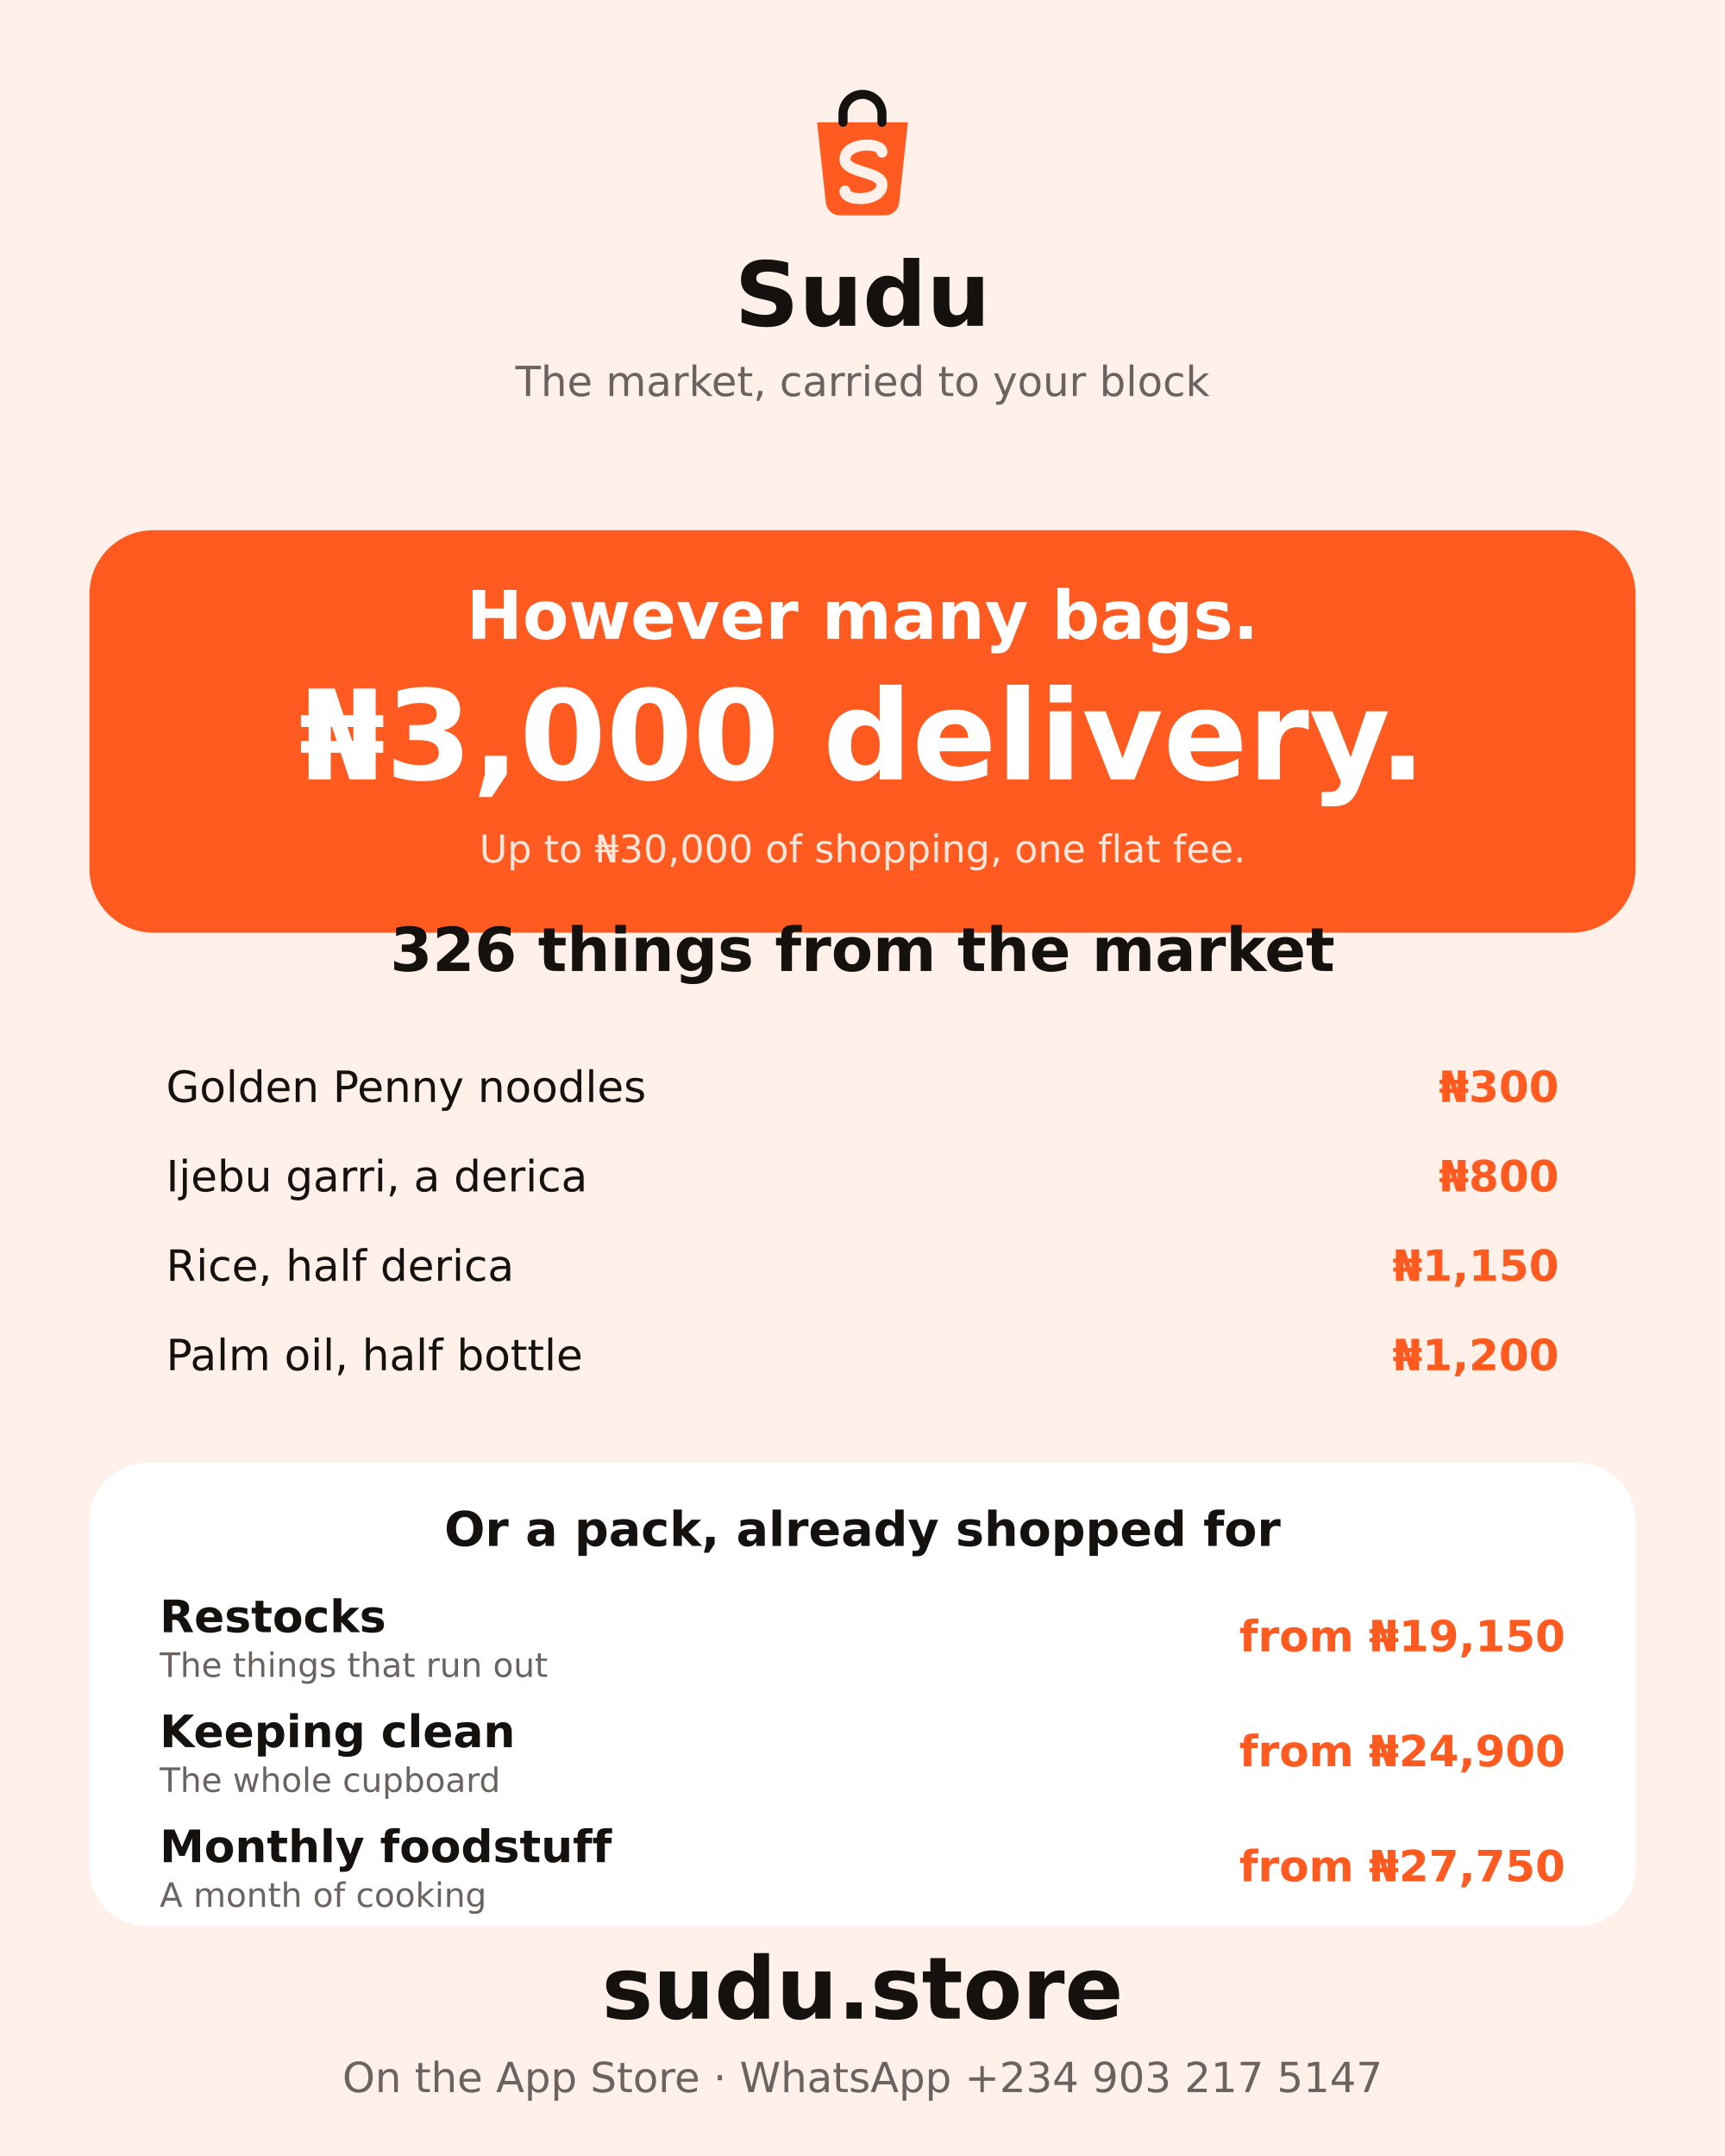
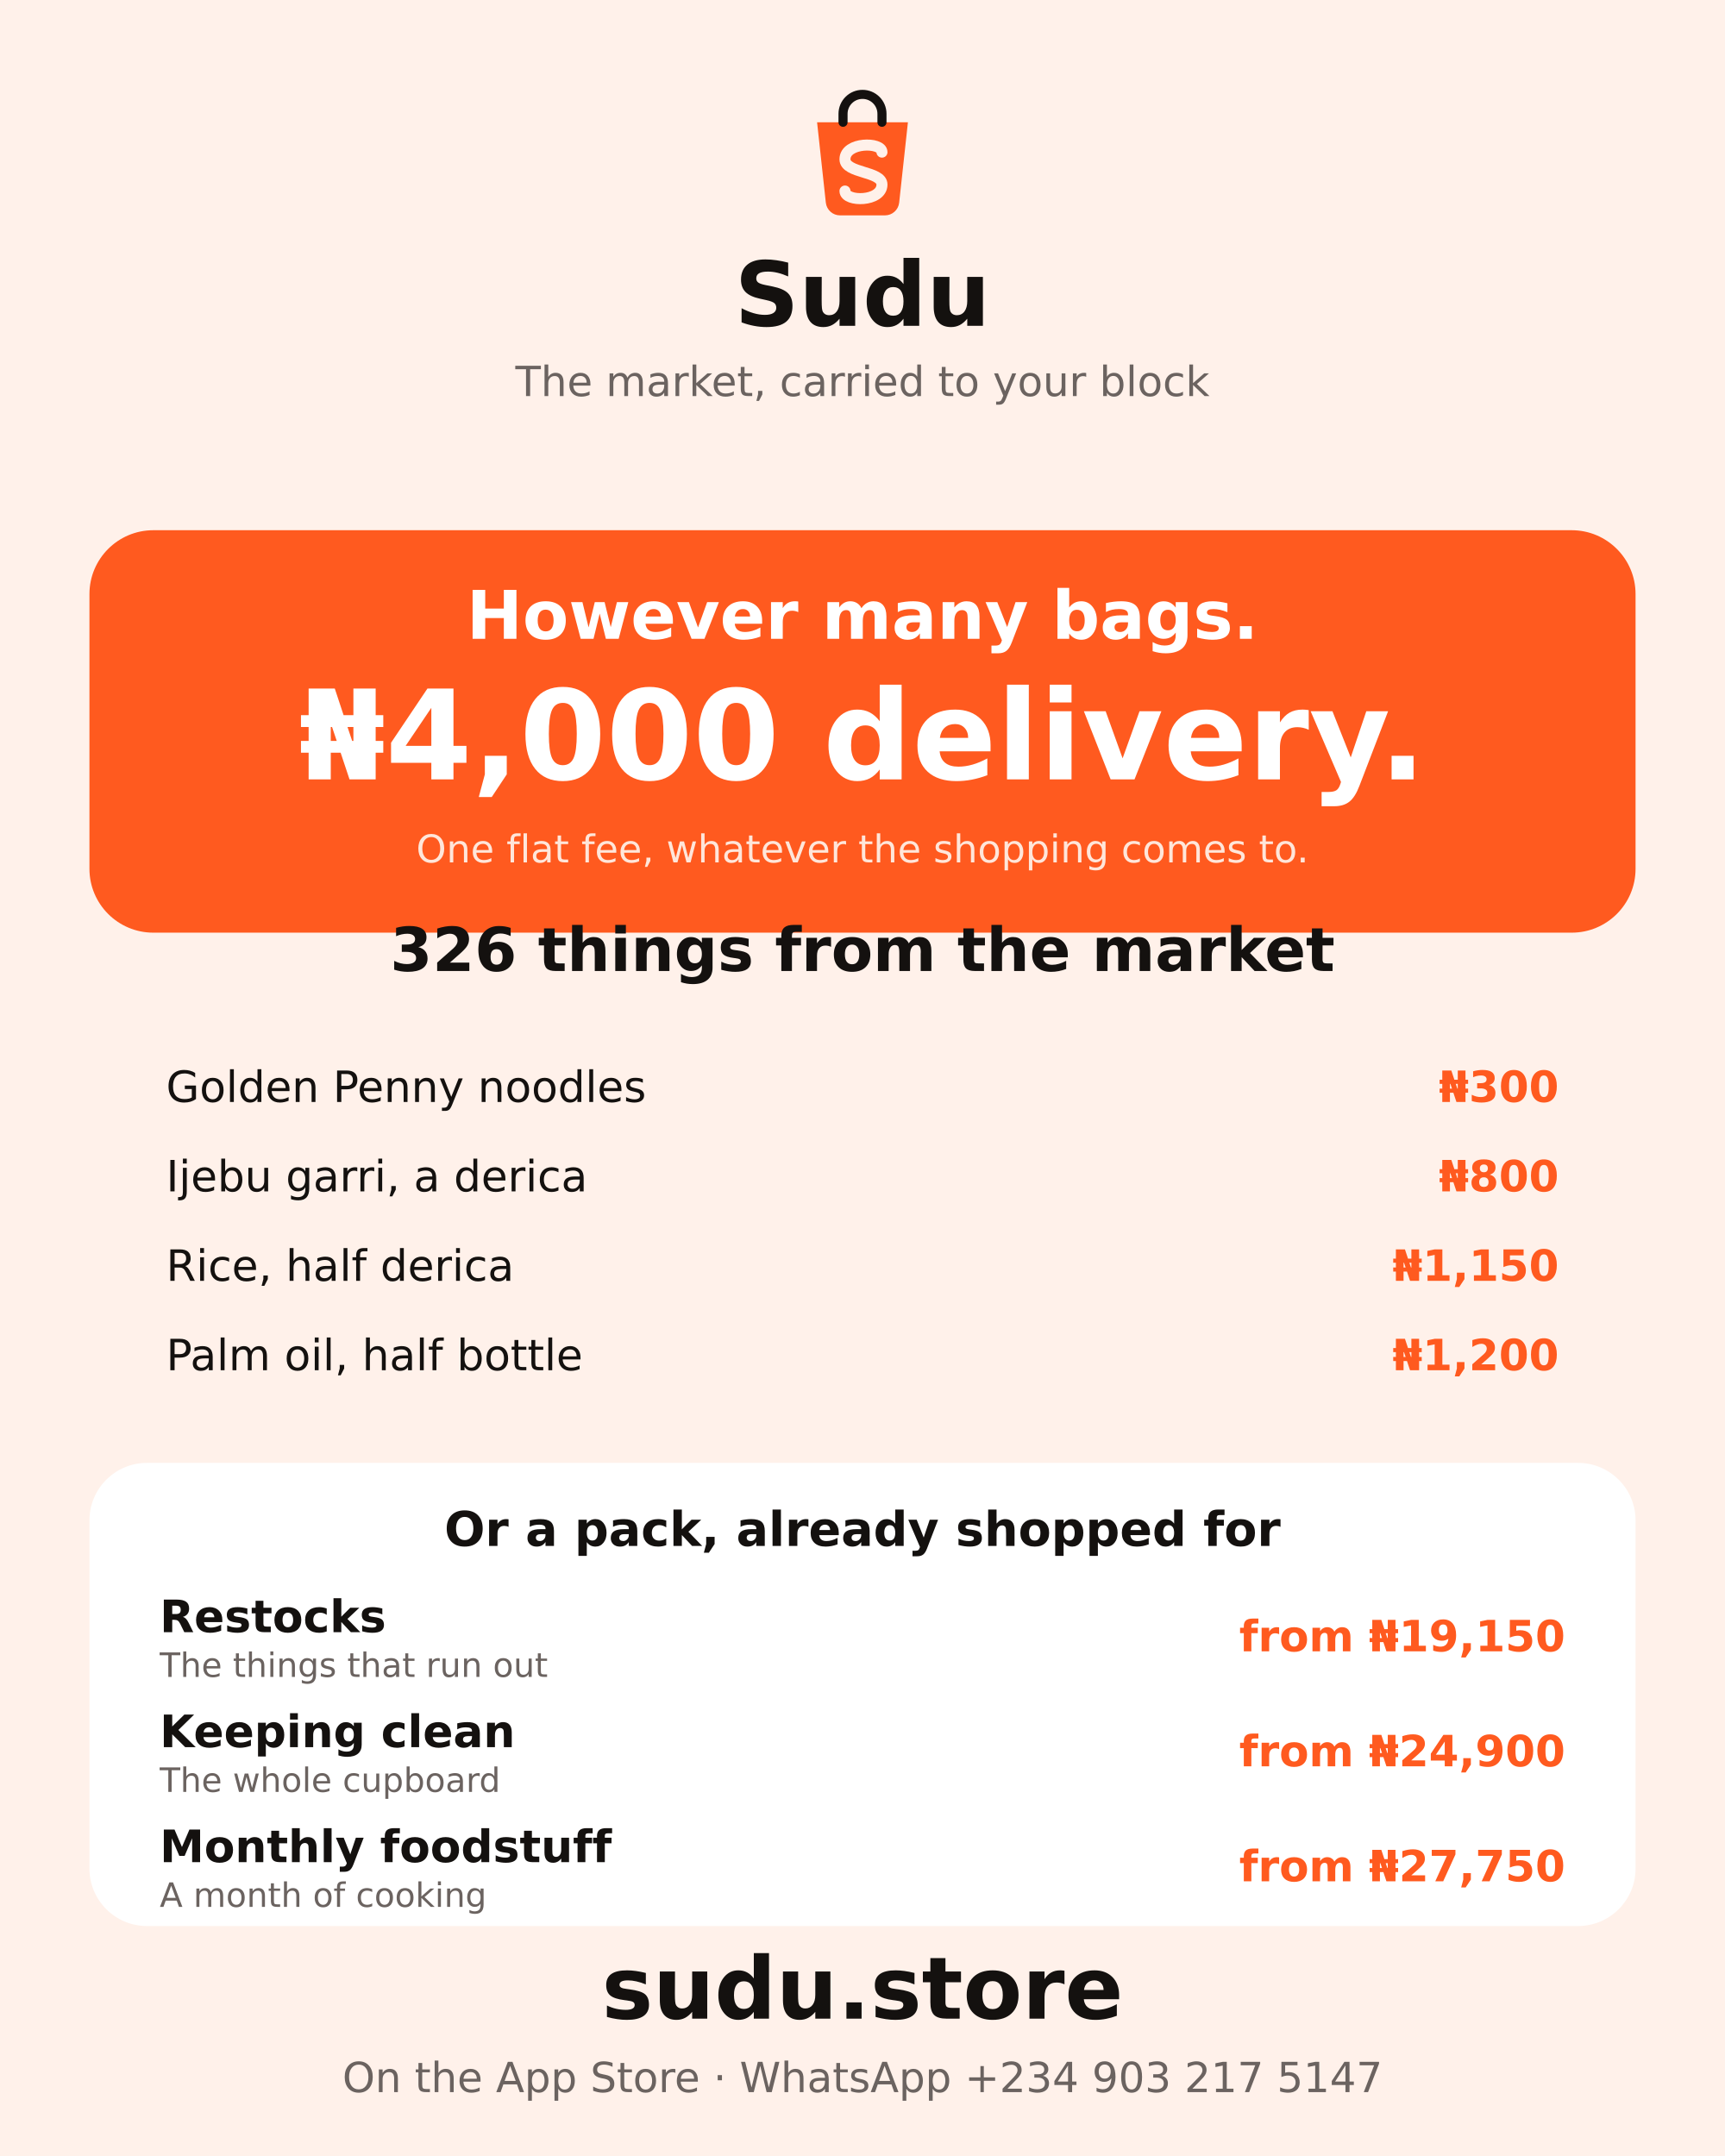
<svg xmlns="http://www.w3.org/2000/svg" width="1080" height="1350" viewBox="0 0 1080 1350">
  <rect width="1080" height="1350" fill="#fff1ea" />
  <g transform="translate(488 40) scale(0.203125)">
    <rect width="512" height="512" rx="116" fill="#fff1ea" />
    <path d="M116 180h280l-27 248a44 44 0 0 1-44 39H187a44 44 0 0 1-44-39z" fill="#ff5a1f" />
    <path d="M196 180v-26a60 60 0 0 1 120 0v26" fill="none" stroke="#14110f" stroke-width="28" stroke-linecap="round" />
    <path d="M316 272C316 240 202 240 202 294C202 338 316 330 316 372C316 426 202 426 202 392" fill="none" stroke="#fff1ea" stroke-width="34" stroke-linecap="round" />
  </g>
  <text x="540" y="204" font-family="DejaVu Sans" font-size="56" font-weight="bold" fill="#14110f" text-anchor="middle">Sudu</text>
  <text x="540" y="248" font-family="DejaVu Sans" font-size="26" font-weight="normal" fill="#6b6360" text-anchor="middle">The market, carried to your block</text>
  <rect x="56" y="332" width="968" height="252" rx="40" fill="#ff5a1f" />
  <text x="540" y="400" font-family="DejaVu Sans" font-size="42" font-weight="bold" fill="#ffffff" text-anchor="middle">However many bags.</text>
-   <text x="540" y="488" font-family="DejaVu Sans" font-size="78" font-weight="bold" fill="#ffffff" text-anchor="middle">₦3,000 delivery.</text>
-   <text x="540" y="540" font-family="DejaVu Sans" font-size="24" font-weight="normal" fill="#ffe6da" text-anchor="middle">Up to ₦30,000 of shopping, one flat fee.</text>
+   <text x="540" y="488" font-family="DejaVu Sans" font-size="78" font-weight="bold" fill="#ffffff" text-anchor="middle">₦4,000 delivery.</text>
+   <text x="540" y="540" font-family="DejaVu Sans" font-size="24" font-weight="normal" fill="#ffe6da" text-anchor="middle">One flat fee, whatever the shopping comes to.</text>
  <text x="540" y="608" font-family="DejaVu Sans" font-size="38" font-weight="bold" fill="#14110f" text-anchor="middle">326 things from the market</text>
  <text x="104" y="690" font-family="DejaVu Sans" font-size="27" font-weight="normal" fill="#14110f" text-anchor="start">Golden Penny noodles</text>
  <text x="976" y="690" font-family="DejaVu Sans" font-size="27" font-weight="bold" fill="#ff5a1f" text-anchor="end">₦300</text>
  <text x="104" y="746" font-family="DejaVu Sans" font-size="27" font-weight="normal" fill="#14110f" text-anchor="start">Ijebu garri, a derica</text>
  <text x="976" y="746" font-family="DejaVu Sans" font-size="27" font-weight="bold" fill="#ff5a1f" text-anchor="end">₦800</text>
  <text x="104" y="802" font-family="DejaVu Sans" font-size="27" font-weight="normal" fill="#14110f" text-anchor="start">Rice, half derica</text>
  <text x="976" y="802" font-family="DejaVu Sans" font-size="27" font-weight="bold" fill="#ff5a1f" text-anchor="end">₦1,150</text>
  <text x="104" y="858" font-family="DejaVu Sans" font-size="27" font-weight="normal" fill="#14110f" text-anchor="start">Palm oil, half bottle</text>
  <text x="976" y="858" font-family="DejaVu Sans" font-size="27" font-weight="bold" fill="#ff5a1f" text-anchor="end">₦1,200</text>
  <rect x="56" y="916" width="968" height="290" rx="36" fill="#ffffff" />
  <text x="540" y="968" font-family="DejaVu Sans" font-size="30" font-weight="bold" fill="#14110f" text-anchor="middle">Or a pack, already shopped for</text>
  <text x="100" y="1022" font-family="DejaVu Sans" font-size="28" font-weight="bold" fill="#14110f" text-anchor="start">Restocks</text>
  <text x="100" y="1050" font-family="DejaVu Sans" font-size="21" font-weight="normal" fill="#6b6360" text-anchor="start">The things that run out</text>
  <text x="980" y="1034" font-family="DejaVu Sans" font-size="27" font-weight="bold" fill="#ff5a1f" text-anchor="end">from ₦19,150</text>
  <text x="100" y="1094" font-family="DejaVu Sans" font-size="28" font-weight="bold" fill="#14110f" text-anchor="start">Keeping clean</text>
  <text x="100" y="1122" font-family="DejaVu Sans" font-size="21" font-weight="normal" fill="#6b6360" text-anchor="start">The whole cupboard</text>
  <text x="980" y="1106" font-family="DejaVu Sans" font-size="27" font-weight="bold" fill="#ff5a1f" text-anchor="end">from ₦24,900</text>
  <text x="100" y="1166" font-family="DejaVu Sans" font-size="28" font-weight="bold" fill="#14110f" text-anchor="start">Monthly foodstuff</text>
  <text x="100" y="1194" font-family="DejaVu Sans" font-size="21" font-weight="normal" fill="#6b6360" text-anchor="start">A month of cooking</text>
  <text x="980" y="1178" font-family="DejaVu Sans" font-size="27" font-weight="bold" fill="#ff5a1f" text-anchor="end">from ₦27,750</text>
  <text x="540" y="1264" font-family="DejaVu Sans" font-size="54" font-weight="bold" fill="#14110f" text-anchor="middle">sudu.store</text>
  <text x="540" y="1310" font-family="DejaVu Sans" font-size="26" font-weight="normal" fill="#6b6360" text-anchor="middle">On the App Store · WhatsApp +234 903 217 5147</text>
</svg>
